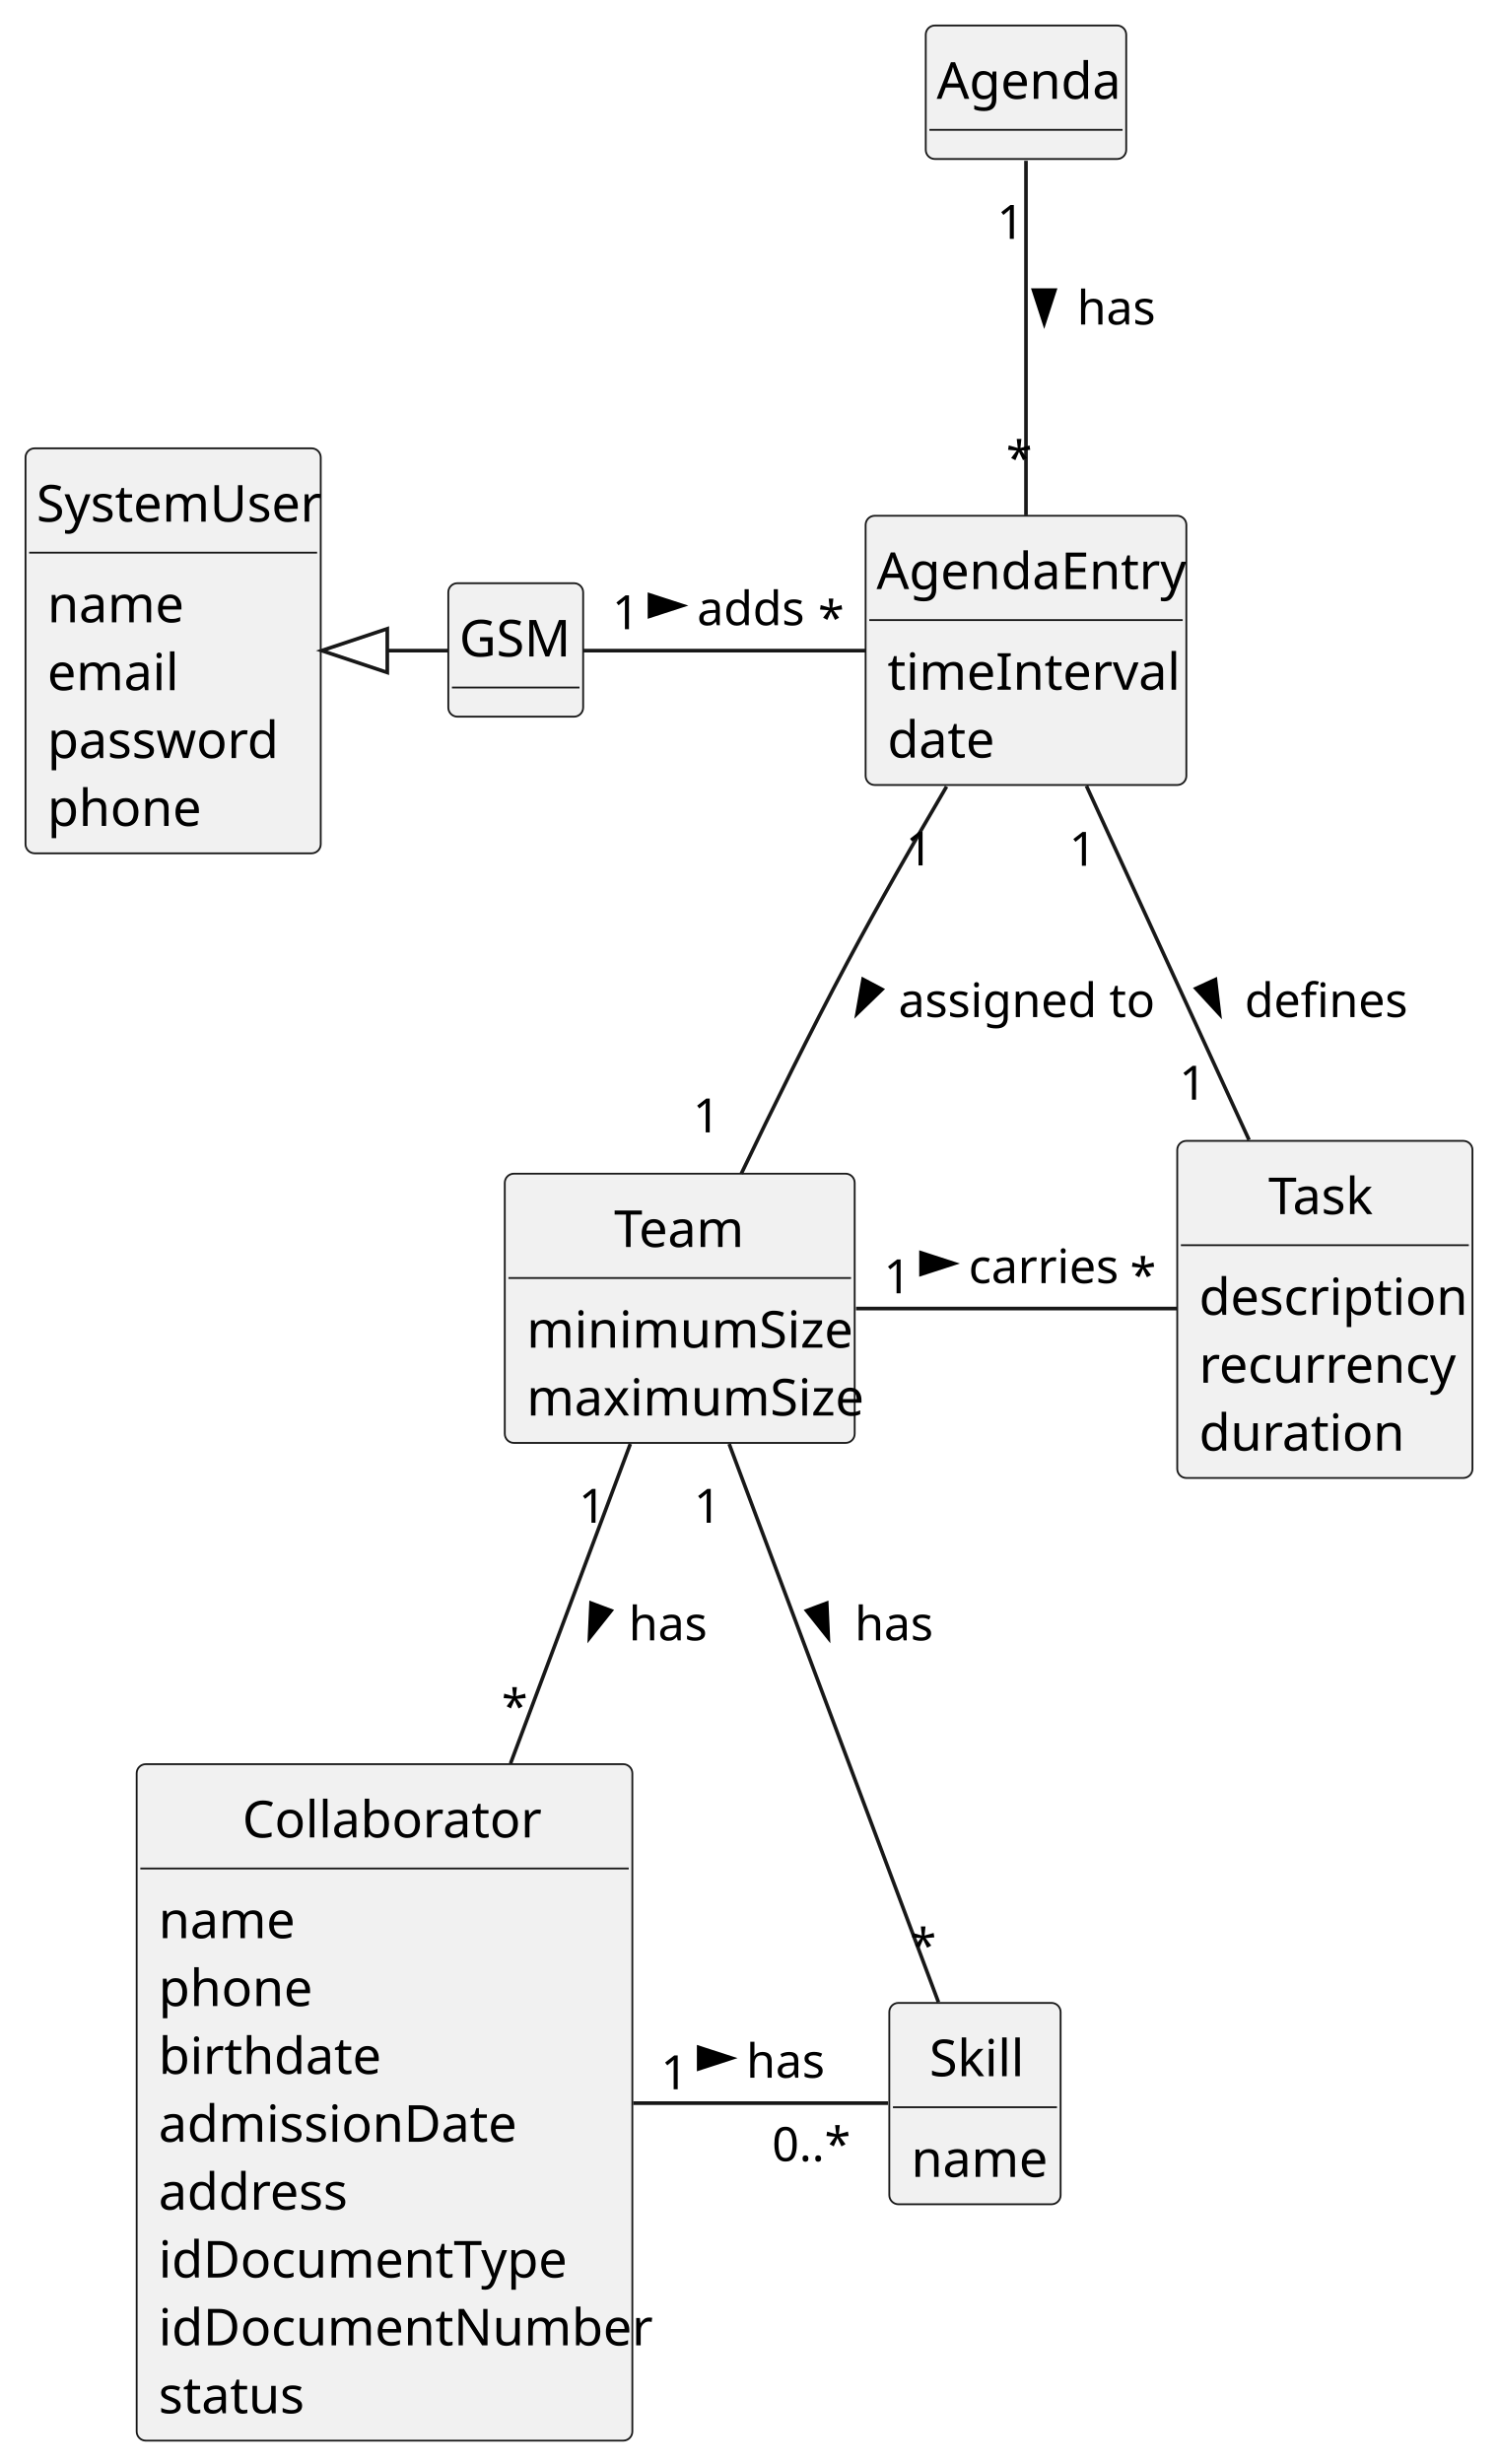
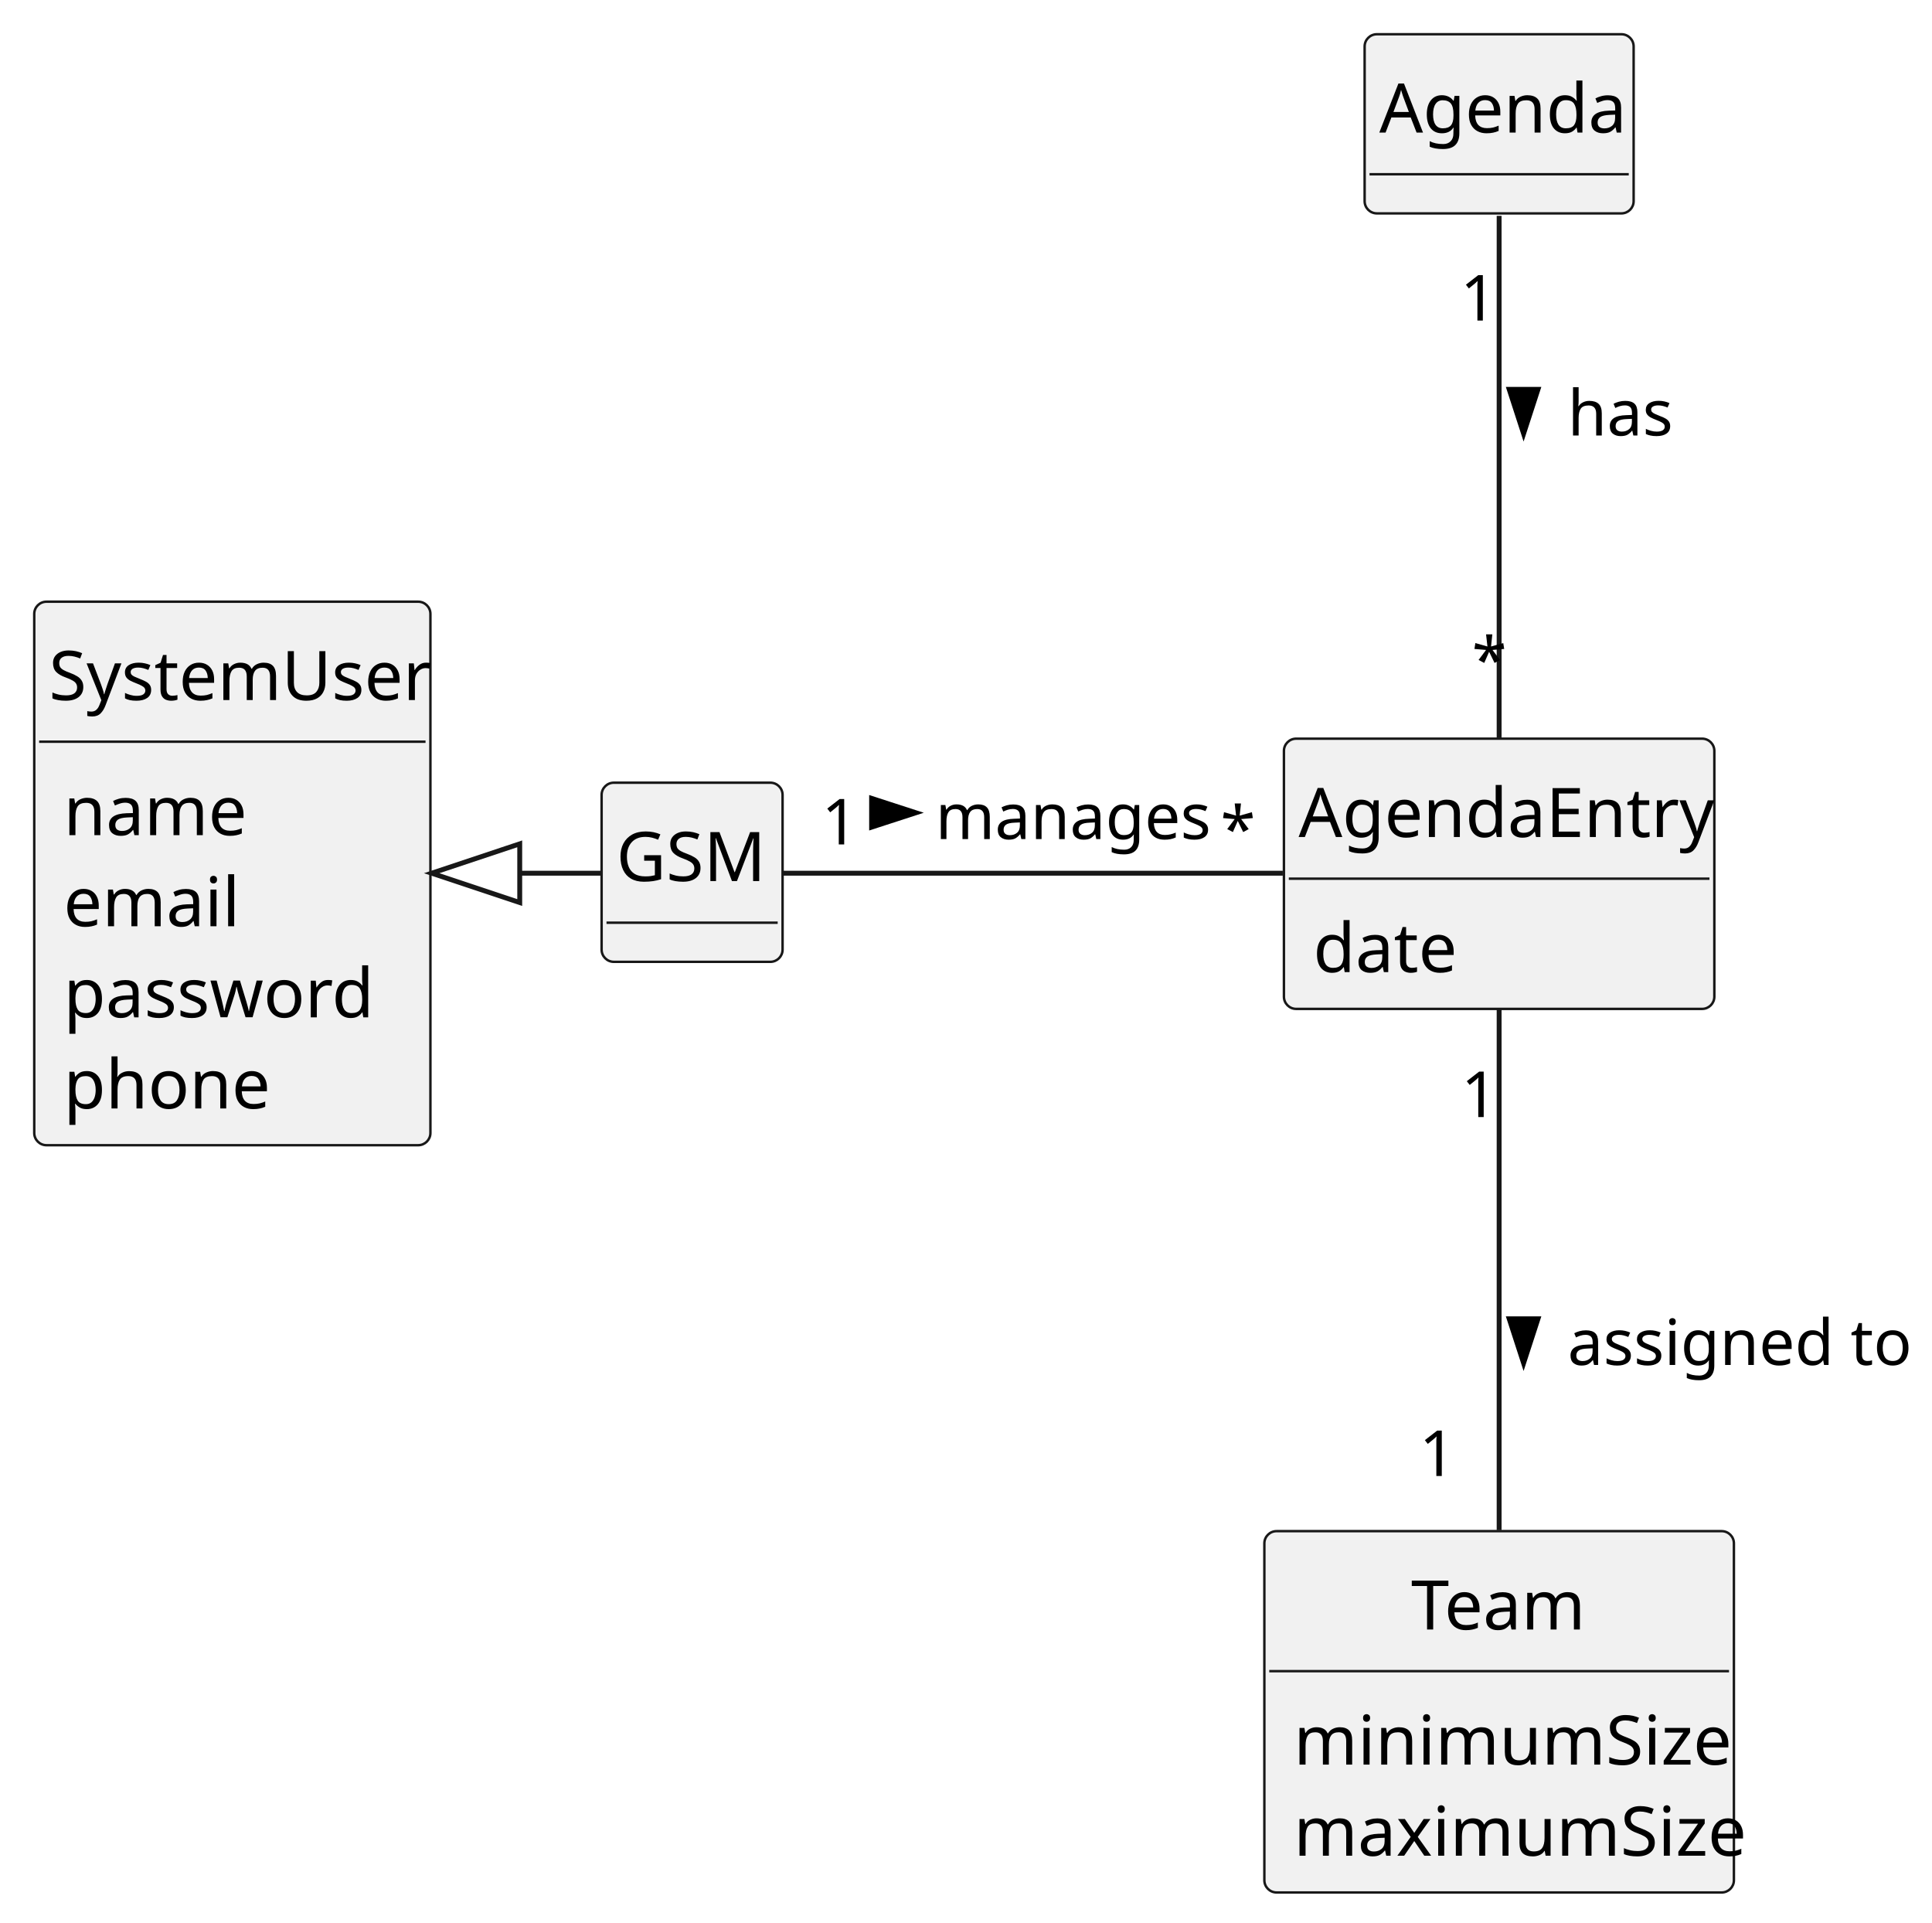
- <svg xmlns="http://www.w3.org/2000/svg" contentStyleType="text/css" height="676px" preserveAspectRatio="none" style="width:411px;height:676px;background:#FFFFFF;" version="1.1" viewBox="0 0 411 676" width="411px" zoomAndPan="magnify">
+ <svg xmlns="http://www.w3.org/2000/svg" contentStyleType="text/css" height="393px" preserveAspectRatio="none" style="width:395px;height:393px;background:#FFFFFF;" version="1.1" viewBox="0 0 395 393" width="395px" zoomAndPan="magnify">
  <defs />
  <g>
    <g id="elem_GSM">
      <rect codeLine="13" fill="#F1F1F1" height="36.621" id="GSM" rx="2.5" ry="2.5" style="stroke:#181818;stroke-width:0.5;" width="37" x="123" y="160" />
      <text fill="#000000" font-family="sans-serif" font-size="14" lengthAdjust="spacing" textLength="31" x="126" y="180.107">GSM</text>
      <line style="stroke:#181818;stroke-width:0.5;" x1="124" x2="159" y1="188.621" y2="188.621" />
    </g>
    <g id="elem_SystemUser">
      <rect codeLine="17" fill="#F1F1F1" height="111.106" id="SystemUser" rx="2.5" ry="2.5" style="stroke:#181818;stroke-width:0.5;" width="81" x="7" y="123" />
      <text fill="#000000" font-family="sans-serif" font-size="14" lengthAdjust="spacing" textLength="75" x="10" y="143.107">SystemUser</text>
      <line style="stroke:#181818;stroke-width:0.5;" x1="8" x2="87" y1="151.621" y2="151.621" />
      <text fill="#000000" font-family="sans-serif" font-size="14" lengthAdjust="spacing" textLength="35" x="13" y="170.728">name</text>
      <text fill="#000000" font-family="sans-serif" font-size="14" lengthAdjust="spacing" textLength="33" x="13" y="189.35">email</text>
      <text fill="#000000" font-family="sans-serif" font-size="14" lengthAdjust="spacing" textLength="60" x="13" y="207.971">password</text>
      <text fill="#000000" font-family="sans-serif" font-size="14" lengthAdjust="spacing" textLength="40" x="13" y="226.592">phone</text>
    </g>
-     <g id="elem_Collaborator">
-       <rect codeLine="25" fill="#F1F1F1" height="185.59" id="Collaborator" rx="2.5" ry="2.5" style="stroke:#181818;stroke-width:0.5;" width="136" x="37.5" y="484" />
-       <text fill="#000000" font-family="sans-serif" font-size="14" lengthAdjust="spacing" textLength="78" x="66.5" y="504.107">Collaborator</text>
-       <line style="stroke:#181818;stroke-width:0.5;" x1="38.5" x2="172.5" y1="512.621" y2="512.621" />
-       <text fill="#000000" font-family="sans-serif" font-size="14" lengthAdjust="spacing" textLength="35" x="43.5" y="531.729">name</text>
-       <text fill="#000000" font-family="sans-serif" font-size="14" lengthAdjust="spacing" textLength="40" x="43.5" y="550.35">phone</text>
-       <text fill="#000000" font-family="sans-serif" font-size="14" lengthAdjust="spacing" textLength="56" x="43.5" y="568.971">birthdate</text>
-       <text fill="#000000" font-family="sans-serif" font-size="14" lengthAdjust="spacing" textLength="93" x="43.5" y="587.592">admissionDate</text>
-       <text fill="#000000" font-family="sans-serif" font-size="14" lengthAdjust="spacing" textLength="51" x="43.5" y="606.213">address</text>
-       <text fill="#000000" font-family="sans-serif" font-size="14" lengthAdjust="spacing" textLength="107" x="43.5" y="624.834">idDocumentType</text>
-       <text fill="#000000" font-family="sans-serif" font-size="14" lengthAdjust="spacing" textLength="124" x="43.5" y="643.455">idDocumentNumber</text>
-       <text fill="#000000" font-family="sans-serif" font-size="14" lengthAdjust="spacing" textLength="38" x="43.5" y="662.076">status</text>
-     </g>
    <g id="elem_Team">
-       <rect codeLine="38" fill="#F1F1F1" height="73.863" id="Team" rx="2.5" ry="2.5" style="stroke:#181818;stroke-width:0.5;" width="96" x="138.5" y="322" />
-       <text fill="#000000" font-family="sans-serif" font-size="14" lengthAdjust="spacing" textLength="36" x="168.5" y="342.107">Team</text>
-       <line style="stroke:#181818;stroke-width:0.5;" x1="139.5" x2="233.5" y1="350.621" y2="350.621" />
-       <text fill="#000000" font-family="sans-serif" font-size="14" lengthAdjust="spacing" textLength="81" x="144.5" y="369.728">minimumSize</text>
-       <text fill="#000000" font-family="sans-serif" font-size="14" lengthAdjust="spacing" textLength="84" x="144.5" y="388.35">maximumSize</text>
-     </g>
-     <g id="elem_Skill">
-       <rect codeLine="44" fill="#F1F1F1" height="55.242" id="Skill" rx="2.5" ry="2.5" style="stroke:#181818;stroke-width:0.5;" width="47" x="244" y="549.5" />
-       <text fill="#000000" font-family="sans-serif" font-size="14" lengthAdjust="spacing" textLength="25" x="255" y="569.607">Skill</text>
-       <line style="stroke:#181818;stroke-width:0.5;" x1="245" x2="290" y1="578.121" y2="578.121" />
-       <text fill="#000000" font-family="sans-serif" font-size="14" lengthAdjust="spacing" textLength="35" x="250" y="597.229">name</text>
+       <rect codeLine="25" fill="#F1F1F1" height="73.863" id="Team" rx="2.5" ry="2.5" style="stroke:#181818;stroke-width:0.5;" width="96" x="258.5" y="313" />
+       <text fill="#000000" font-family="sans-serif" font-size="14" lengthAdjust="spacing" textLength="36" x="288.5" y="333.107">Team</text>
+       <line style="stroke:#181818;stroke-width:0.5;" x1="259.5" x2="353.5" y1="341.621" y2="341.621" />
+       <text fill="#000000" font-family="sans-serif" font-size="14" lengthAdjust="spacing" textLength="81" x="264.5" y="360.728">minimumSize</text>
+       <text fill="#000000" font-family="sans-serif" font-size="14" lengthAdjust="spacing" textLength="84" x="264.5" y="379.35">maximumSize</text>
    </g>
    <g id="elem_Agenda">
-       <rect codeLine="49" fill="#F1F1F1" height="36.621" id="Agenda" rx="2.5" ry="2.5" style="stroke:#181818;stroke-width:0.5;" width="55" x="254" y="7" />
-       <text fill="#000000" font-family="sans-serif" font-size="14" lengthAdjust="spacing" textLength="49" x="257" y="27.107">Agenda</text>
-       <line style="stroke:#181818;stroke-width:0.5;" x1="255" x2="308" y1="35.621" y2="35.621" />
+       <rect codeLine="31" fill="#F1F1F1" height="36.621" id="Agenda" rx="2.5" ry="2.5" style="stroke:#181818;stroke-width:0.5;" width="55" x="279" y="7" />
+       <text fill="#000000" font-family="sans-serif" font-size="14" lengthAdjust="spacing" textLength="49" x="282" y="27.107">Agenda</text>
+       <line style="stroke:#181818;stroke-width:0.5;" x1="280" x2="333" y1="35.621" y2="35.621" />
    </g>
    <g id="elem_AgendaEntry">
-       <rect codeLine="52" fill="#F1F1F1" height="73.863" id="AgendaEntry" rx="2.5" ry="2.5" style="stroke:#181818;stroke-width:0.5;" width="88" x="237.5" y="141.5" />
-       <text fill="#000000" font-family="sans-serif" font-size="14" lengthAdjust="spacing" textLength="82" x="240.5" y="161.607">AgendaEntry</text>
-       <line style="stroke:#181818;stroke-width:0.5;" x1="238.5" x2="324.5" y1="170.121" y2="170.121" />
-       <text fill="#000000" font-family="sans-serif" font-size="14" lengthAdjust="spacing" textLength="72" x="243.5" y="189.228">timeInterval</text>
-       <text fill="#000000" font-family="sans-serif" font-size="14" lengthAdjust="spacing" textLength="28" x="243.5" y="207.85">date</text>
-     </g>
-     <g id="elem_Task">
-       <rect codeLine="59" fill="#F1F1F1" height="92.484" id="Task" rx="2.5" ry="2.5" style="stroke:#181818;stroke-width:0.5;" width="81" x="323" y="313" />
-       <text fill="#000000" font-family="sans-serif" font-size="14" lengthAdjust="spacing" textLength="31" x="348" y="333.107">Task</text>
-       <line style="stroke:#181818;stroke-width:0.5;" x1="324" x2="403" y1="341.621" y2="341.621" />
-       <text fill="#000000" font-family="sans-serif" font-size="14" lengthAdjust="spacing" textLength="69" x="329" y="360.728">description</text>
-       <text fill="#000000" font-family="sans-serif" font-size="14" lengthAdjust="spacing" textLength="68" x="329" y="379.35">recurrency</text>
-       <text fill="#000000" font-family="sans-serif" font-size="14" lengthAdjust="spacing" textLength="52" x="329" y="397.971">duration</text>
-     </g>
-     <g id="link_Team_Collaborator">
-       <path codeLine="66" d="M172.94,396.15 C163.94,420.17 151.67,452.87 140.08,483.8 " fill="none" id="Team-Collaborator" style="stroke:#181818;stroke-width:1.0;" />
-       <polygon fill="#000000" points="161.745,449.327,167.672,441.889,162.168,439.826,161.745,449.327" style="stroke:#000000;stroke-width:1.0;" />
-       <text fill="#000000" font-family="sans-serif" font-size="13" lengthAdjust="spacing" textLength="21" x="172.5" y="450.028">has</text>
-       <text fill="#000000" font-family="sans-serif" font-size="13" lengthAdjust="spacing" textLength="7" x="158.783" y="417.774">1</text>
-       <text fill="#000000" font-family="sans-serif" font-size="13" lengthAdjust="spacing" textLength="5" x="137.636" y="472.752">*</text>
-     </g>
-     <g id="link_Team_Skill">
-       <path codeLine="67" d="M200.06,396.15 C216.27,439.39 243.03,510.74 257.48,549.29 " fill="none" id="Team-Skill" style="stroke:#181818;stroke-width:1.0;" />
-       <polygon fill="#000000" points="227.255,449.327,226.832,439.826,221.328,441.89,227.255,449.327" style="stroke:#000000;stroke-width:1.0;" />
-       <text fill="#000000" font-family="sans-serif" font-size="13" lengthAdjust="spacing" textLength="21" x="234.5" y="450.028">has</text>
-       <text fill="#000000" font-family="sans-serif" font-size="13" lengthAdjust="spacing" textLength="7" x="190.395" y="417.774">1</text>
-       <text fill="#000000" font-family="sans-serif" font-size="13" lengthAdjust="spacing" textLength="5" x="249.741" y="538.403">*</text>
-     </g>
-     <g id="link_Collaborator_Skill">
-       <path codeLine="68" d="M173.73,577 C198.64,577 225.19,577 243.66,577 " fill="none" id="Collaborator-Skill" style="stroke:#181818;stroke-width:1.0;" />
-       <polygon fill="#000000" points="200.75,564.645,191.705,561.707,191.705,567.584,200.75,564.645" style="stroke:#000000;stroke-width:1.0;" />
-       <text fill="#000000" font-family="sans-serif" font-size="13" lengthAdjust="spacing" textLength="21" x="204.75" y="570.028">has</text>
-       <text fill="#000000" font-family="sans-serif" font-size="13" lengthAdjust="spacing" textLength="7" x="181.333" y="573.188">1</text>
-       <text fill="#000000" font-family="sans-serif" font-size="13" lengthAdjust="spacing" textLength="20" x="211.82" y="592.893">0..*</text>
+       <rect codeLine="34" fill="#F1F1F1" height="55.242" id="AgendaEntry" rx="2.5" ry="2.5" style="stroke:#181818;stroke-width:0.5;" width="88" x="262.5" y="151" />
+       <text fill="#000000" font-family="sans-serif" font-size="14" lengthAdjust="spacing" textLength="82" x="265.5" y="171.107">AgendaEntry</text>
+       <line style="stroke:#181818;stroke-width:0.5;" x1="263.5" x2="349.5" y1="179.621" y2="179.621" />
+       <text fill="#000000" font-family="sans-serif" font-size="14" lengthAdjust="spacing" textLength="28" x="268.5" y="198.728">date</text>
    </g>
    <g id="link_SystemUser_GSM">
-       <path codeLine="69" d="M106.26,178.5 C117.77,178.5 111.27,178.5 122.78,178.5 " fill="none" id="SystemUser-backto-GSM" style="stroke:#181818;stroke-width:1.0;" />
+       <path codeLine="42" d="M106.26,178.5 C117.77,178.5 111.27,178.5 122.78,178.5 " fill="none" id="SystemUser-backto-GSM" style="stroke:#181818;stroke-width:1.0;" />
      <polygon fill="none" points="88.26,178.5,106.26,184.5,106.26,172.5,88.26,178.5" style="stroke:#181818;stroke-width:1.0;" />
    </g>
    <g id="link_GSM_AgendaEntry">
-       <path codeLine="70" d="M160.09,178.5 C179.73,178.5 211.39,178.5 237.46,178.5 " fill="none" id="GSM-AgendaEntry" style="stroke:#181818;stroke-width:1.0;" />
+       <path codeLine="43" d="M160.11,178.5 C184.72,178.5 228.87,178.5 262.27,178.5 " fill="none" id="GSM-AgendaEntry" style="stroke:#181818;stroke-width:1.0;" />
      <polygon fill="#000000" points="187.25,166.145,178.205,163.207,178.205,169.084,187.25,166.145" style="stroke:#000000;stroke-width:1.0;" />
-       <text fill="#000000" font-family="sans-serif" font-size="13" lengthAdjust="spacing" textLength="28" x="191.25" y="171.528">adds</text>
-       <text fill="#000000" font-family="sans-serif" font-size="13" lengthAdjust="spacing" textLength="7" x="167.96" y="172.619">1</text>
-       <text fill="#000000" font-family="sans-serif" font-size="13" lengthAdjust="spacing" textLength="5" x="224.461" y="174.104">*</text>
+       <text fill="#000000" font-family="sans-serif" font-size="13" lengthAdjust="spacing" textLength="53" x="191.25" y="171.528">manages</text>
+       <text fill="#000000" font-family="sans-serif" font-size="13" lengthAdjust="spacing" textLength="7" x="167.987" y="172.619">1</text>
+       <text fill="#000000" font-family="sans-serif" font-size="13" lengthAdjust="spacing" textLength="5" x="249.53" y="174.125">*</text>
    </g>
    <g id="link_AgendaEntry_Team">
-       <path codeLine="71" d="M259.71,215.79 C251.01,230.6 241.04,247.99 232.5,264 C222.4,282.91 211.84,304.36 203.39,321.99 " fill="none" id="AgendaEntry-Team" style="stroke:#181818;stroke-width:1.0;" />
-       <polygon fill="#000000" points="235.157,278.063,241.992,271.449,236.799,268.695,235.157,278.063" style="stroke:#000000;stroke-width:1.0;" />
-       <text fill="#000000" font-family="sans-serif" font-size="13" lengthAdjust="spacing" textLength="67" x="246.5" y="279.028">assigned to</text>
-       <text fill="#000000" font-family="sans-serif" font-size="13" lengthAdjust="spacing" textLength="7" x="248.521" y="237.438">1</text>
-       <text fill="#000000" font-family="sans-serif" font-size="13" lengthAdjust="spacing" textLength="7" x="190.121" y="310.667">1</text>
+       <path codeLine="44" d="M306.5,206.36 C306.5,235.11 306.5,280.89 306.5,312.8 " fill="none" id="AgendaEntry-Team" style="stroke:#181818;stroke-width:1.0;" />
+       <polygon fill="#000000" points="311.5,278.646,314.439,269.6,308.561,269.6,311.5,278.646" style="stroke:#000000;stroke-width:1.0;" />
+       <text fill="#000000" font-family="sans-serif" font-size="13" lengthAdjust="spacing" textLength="67" x="320.5" y="279.028">assigned to</text>
+       <text fill="#000000" font-family="sans-serif" font-size="13" lengthAdjust="spacing" textLength="7" x="298.734" y="228.347">1</text>
+       <text fill="#000000" font-family="sans-serif" font-size="13" lengthAdjust="spacing" textLength="7" x="290.164" y="301.726">1</text>
    </g>
    <g id="link_Agenda_AgendaEntry">
-       <path codeLine="72" d="M281.5,44.12 C281.5,67.85 281.5,110.64 281.5,141.36 " fill="none" id="Agenda-AgendaEntry" style="stroke:#181818;stroke-width:1.0;" />
-       <polygon fill="#000000" points="286.5,88.645,289.439,79.6,283.561,79.6,286.5,88.645" style="stroke:#000000;stroke-width:1.0;" />
-       <text fill="#000000" font-family="sans-serif" font-size="13" lengthAdjust="spacing" textLength="21" x="295.5" y="89.028">has</text>
-       <text fill="#000000" font-family="sans-serif" font-size="13" lengthAdjust="spacing" textLength="7" x="273.559" y="65.527">1</text>
-       <text fill="#000000" font-family="sans-serif" font-size="13" lengthAdjust="spacing" textLength="5" x="276.055" y="130.297">*</text>
-     </g>
-     <g id="link_AgendaEntry_Task">
-       <path codeLine="73" d="M298.09,215.62 C310.96,243.64 328.88,282.63 342.7,312.73 " fill="none" id="AgendaEntry-Task" style="stroke:#181818;stroke-width:1.0;" />
-       <polygon fill="#000000" points="334.587,278.189,333.482,268.743,328.141,271.197,334.587,278.189" style="stroke:#000000;stroke-width:1.0;" />
-       <text fill="#000000" font-family="sans-serif" font-size="13" lengthAdjust="spacing" textLength="41" x="341.5" y="279.028">defines</text>
-       <text fill="#000000" font-family="sans-serif" font-size="13" lengthAdjust="spacing" textLength="7" x="293.34" y="237.526">1</text>
-       <text fill="#000000" font-family="sans-serif" font-size="13" lengthAdjust="spacing" textLength="7" x="323.543" y="301.7">1</text>
-     </g>
-     <g id="link_Team_Task">
-       <path codeLine="74" d="M234.87,359 C262.5,359 296.76,359 322.98,359 " fill="none" id="Team-Task" style="stroke:#181818;stroke-width:1.0;" />
-       <polygon fill="#000000" points="261.75,346.646,252.705,343.707,252.705,349.584,261.75,346.646" style="stroke:#000000;stroke-width:1.0;" />
-       <text fill="#000000" font-family="sans-serif" font-size="13" lengthAdjust="spacing" textLength="39" x="265.75" y="352.028">carries</text>
-       <text fill="#000000" font-family="sans-serif" font-size="13" lengthAdjust="spacing" textLength="7" x="242.488" y="354.811">1</text>
-       <text fill="#000000" font-family="sans-serif" font-size="13" lengthAdjust="spacing" textLength="5" x="310.048" y="354.443">*</text>
+       <path codeLine="45" d="M306.5,44.12 C306.5,70.41 306.5,120.12 306.5,150.87 " fill="none" id="Agenda-AgendaEntry" style="stroke:#181818;stroke-width:1.0;" />
+       <polygon fill="#000000" points="311.5,88.645,314.439,79.6,308.561,79.6,311.5,88.645" style="stroke:#000000;stroke-width:1.0;" />
+       <text fill="#000000" font-family="sans-serif" font-size="13" lengthAdjust="spacing" textLength="21" x="320.5" y="89.028">has</text>
+       <text fill="#000000" font-family="sans-serif" font-size="13" lengthAdjust="spacing" textLength="7" x="298.559" y="65.527">1</text>
+       <text fill="#000000" font-family="sans-serif" font-size="13" lengthAdjust="spacing" textLength="5" x="300.922" y="139.549">*</text>
    </g>
  </g>
</svg>
